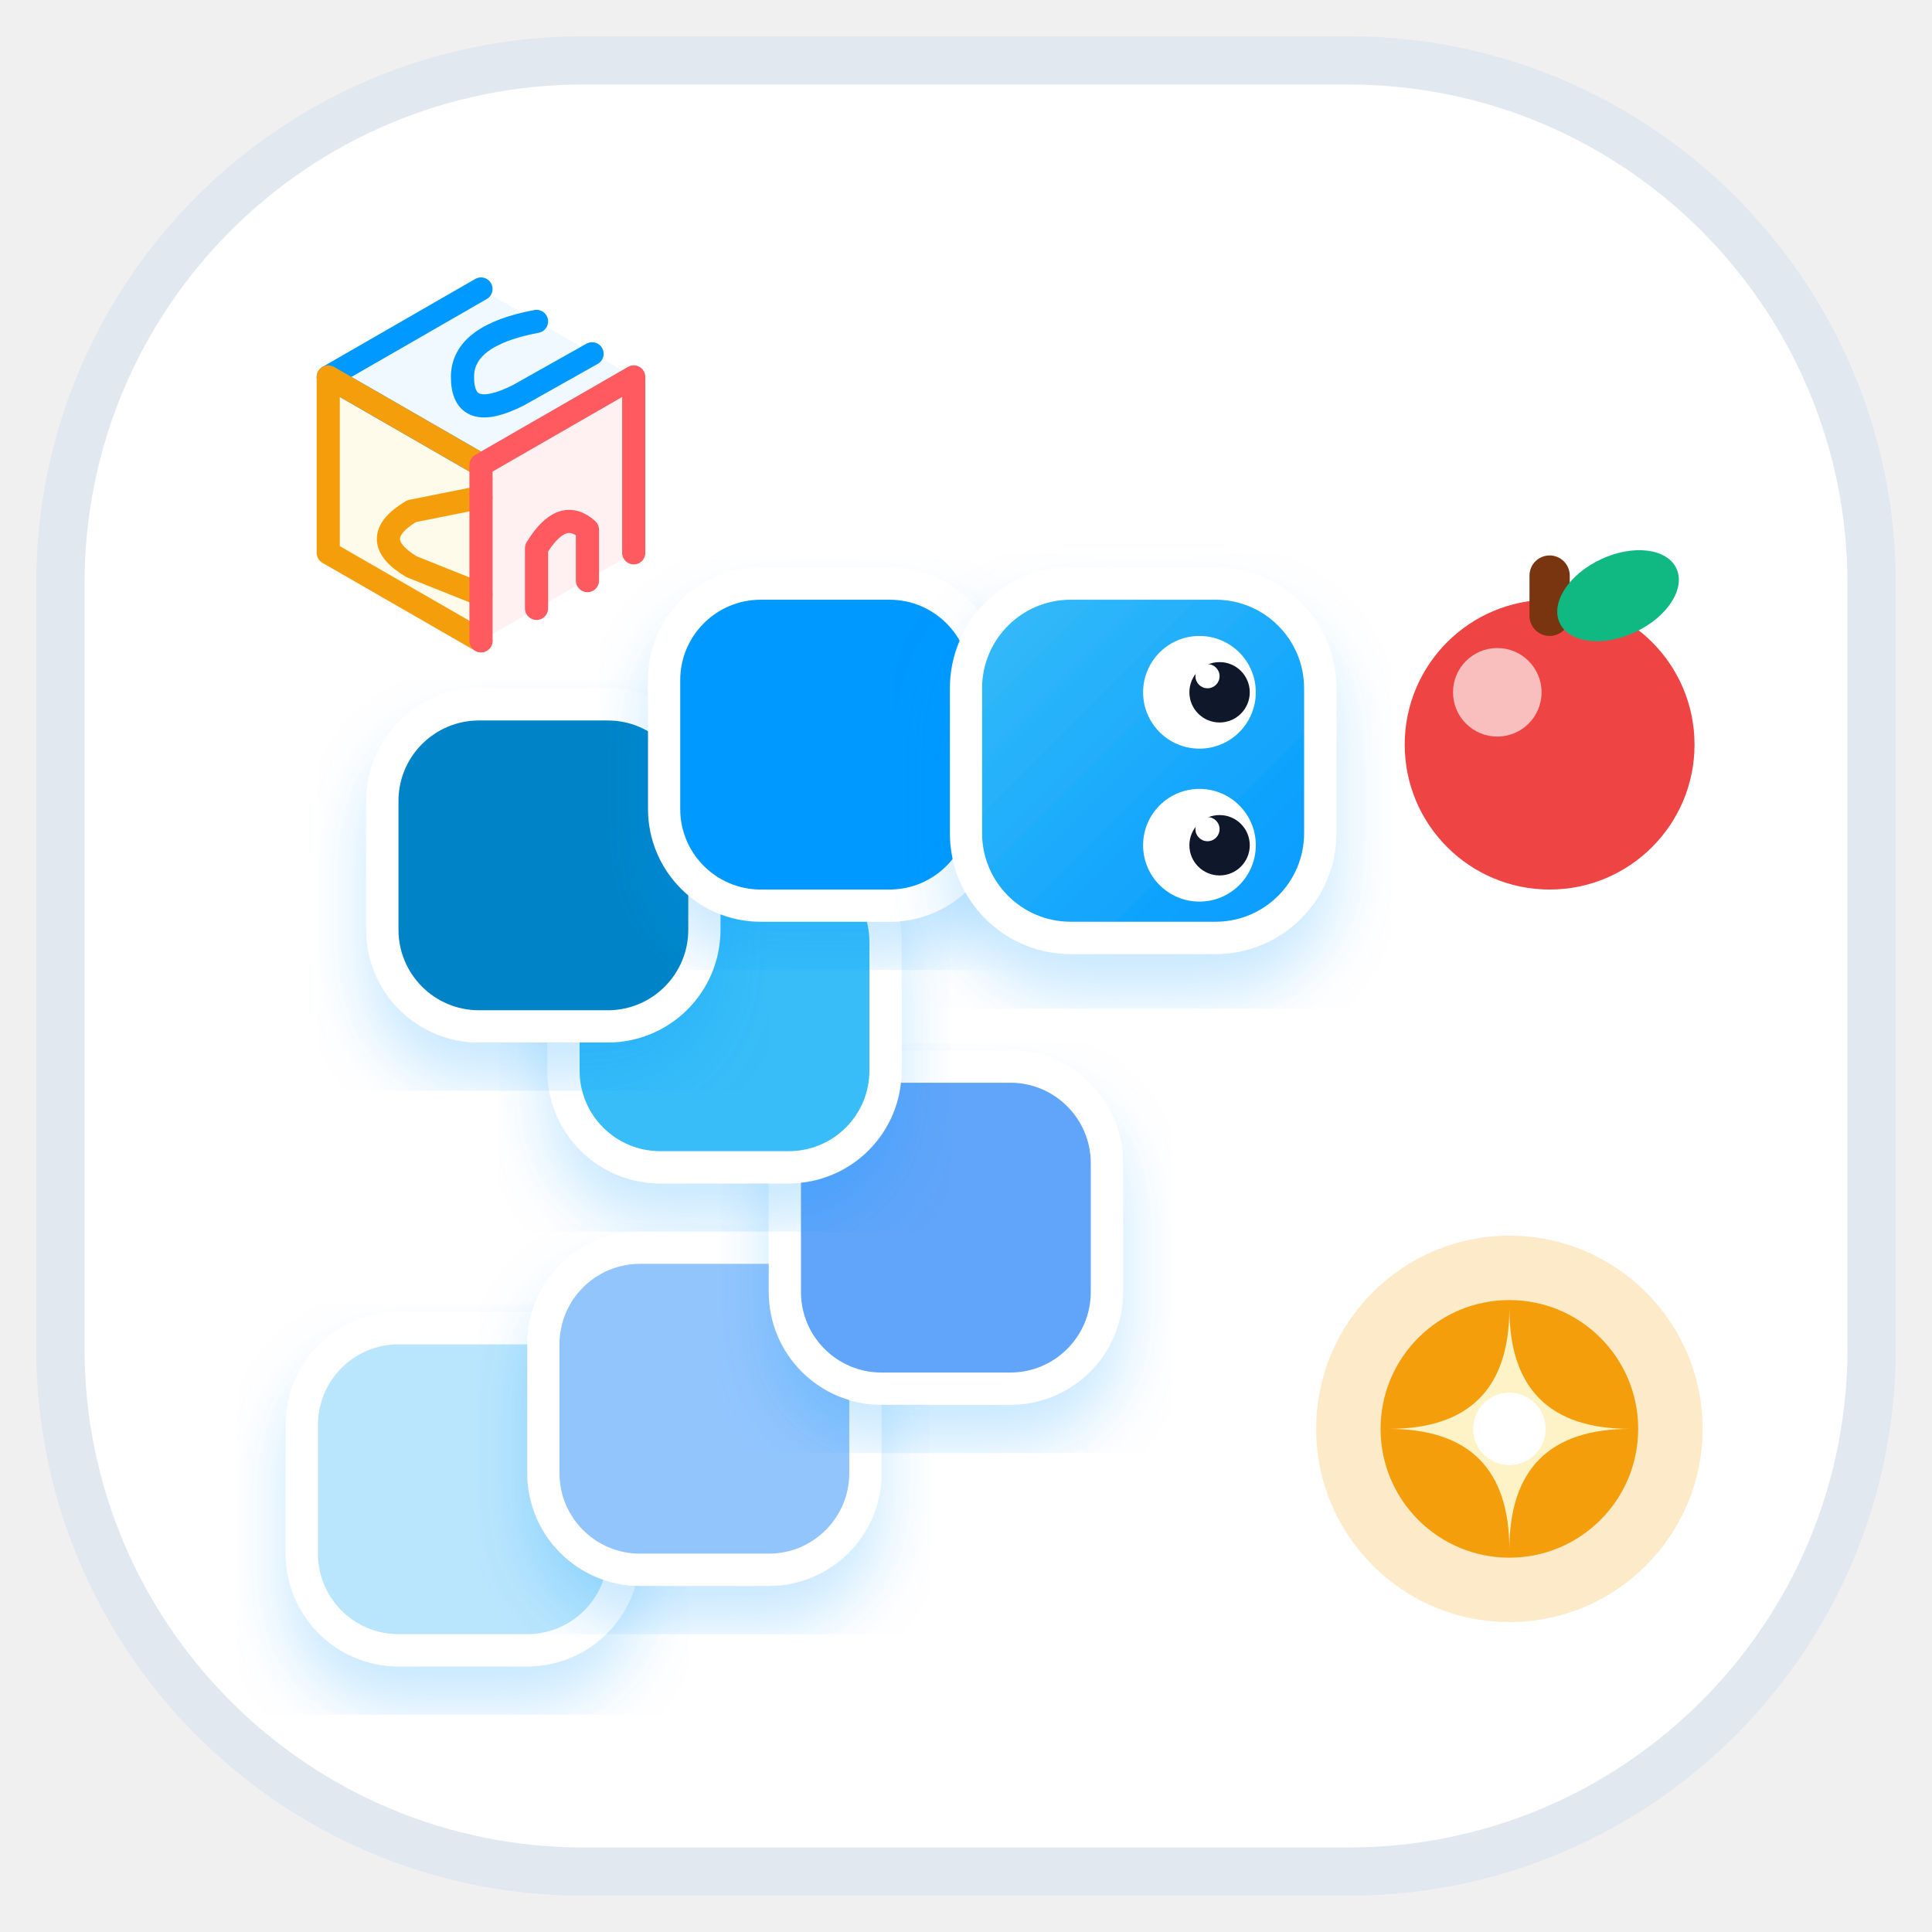
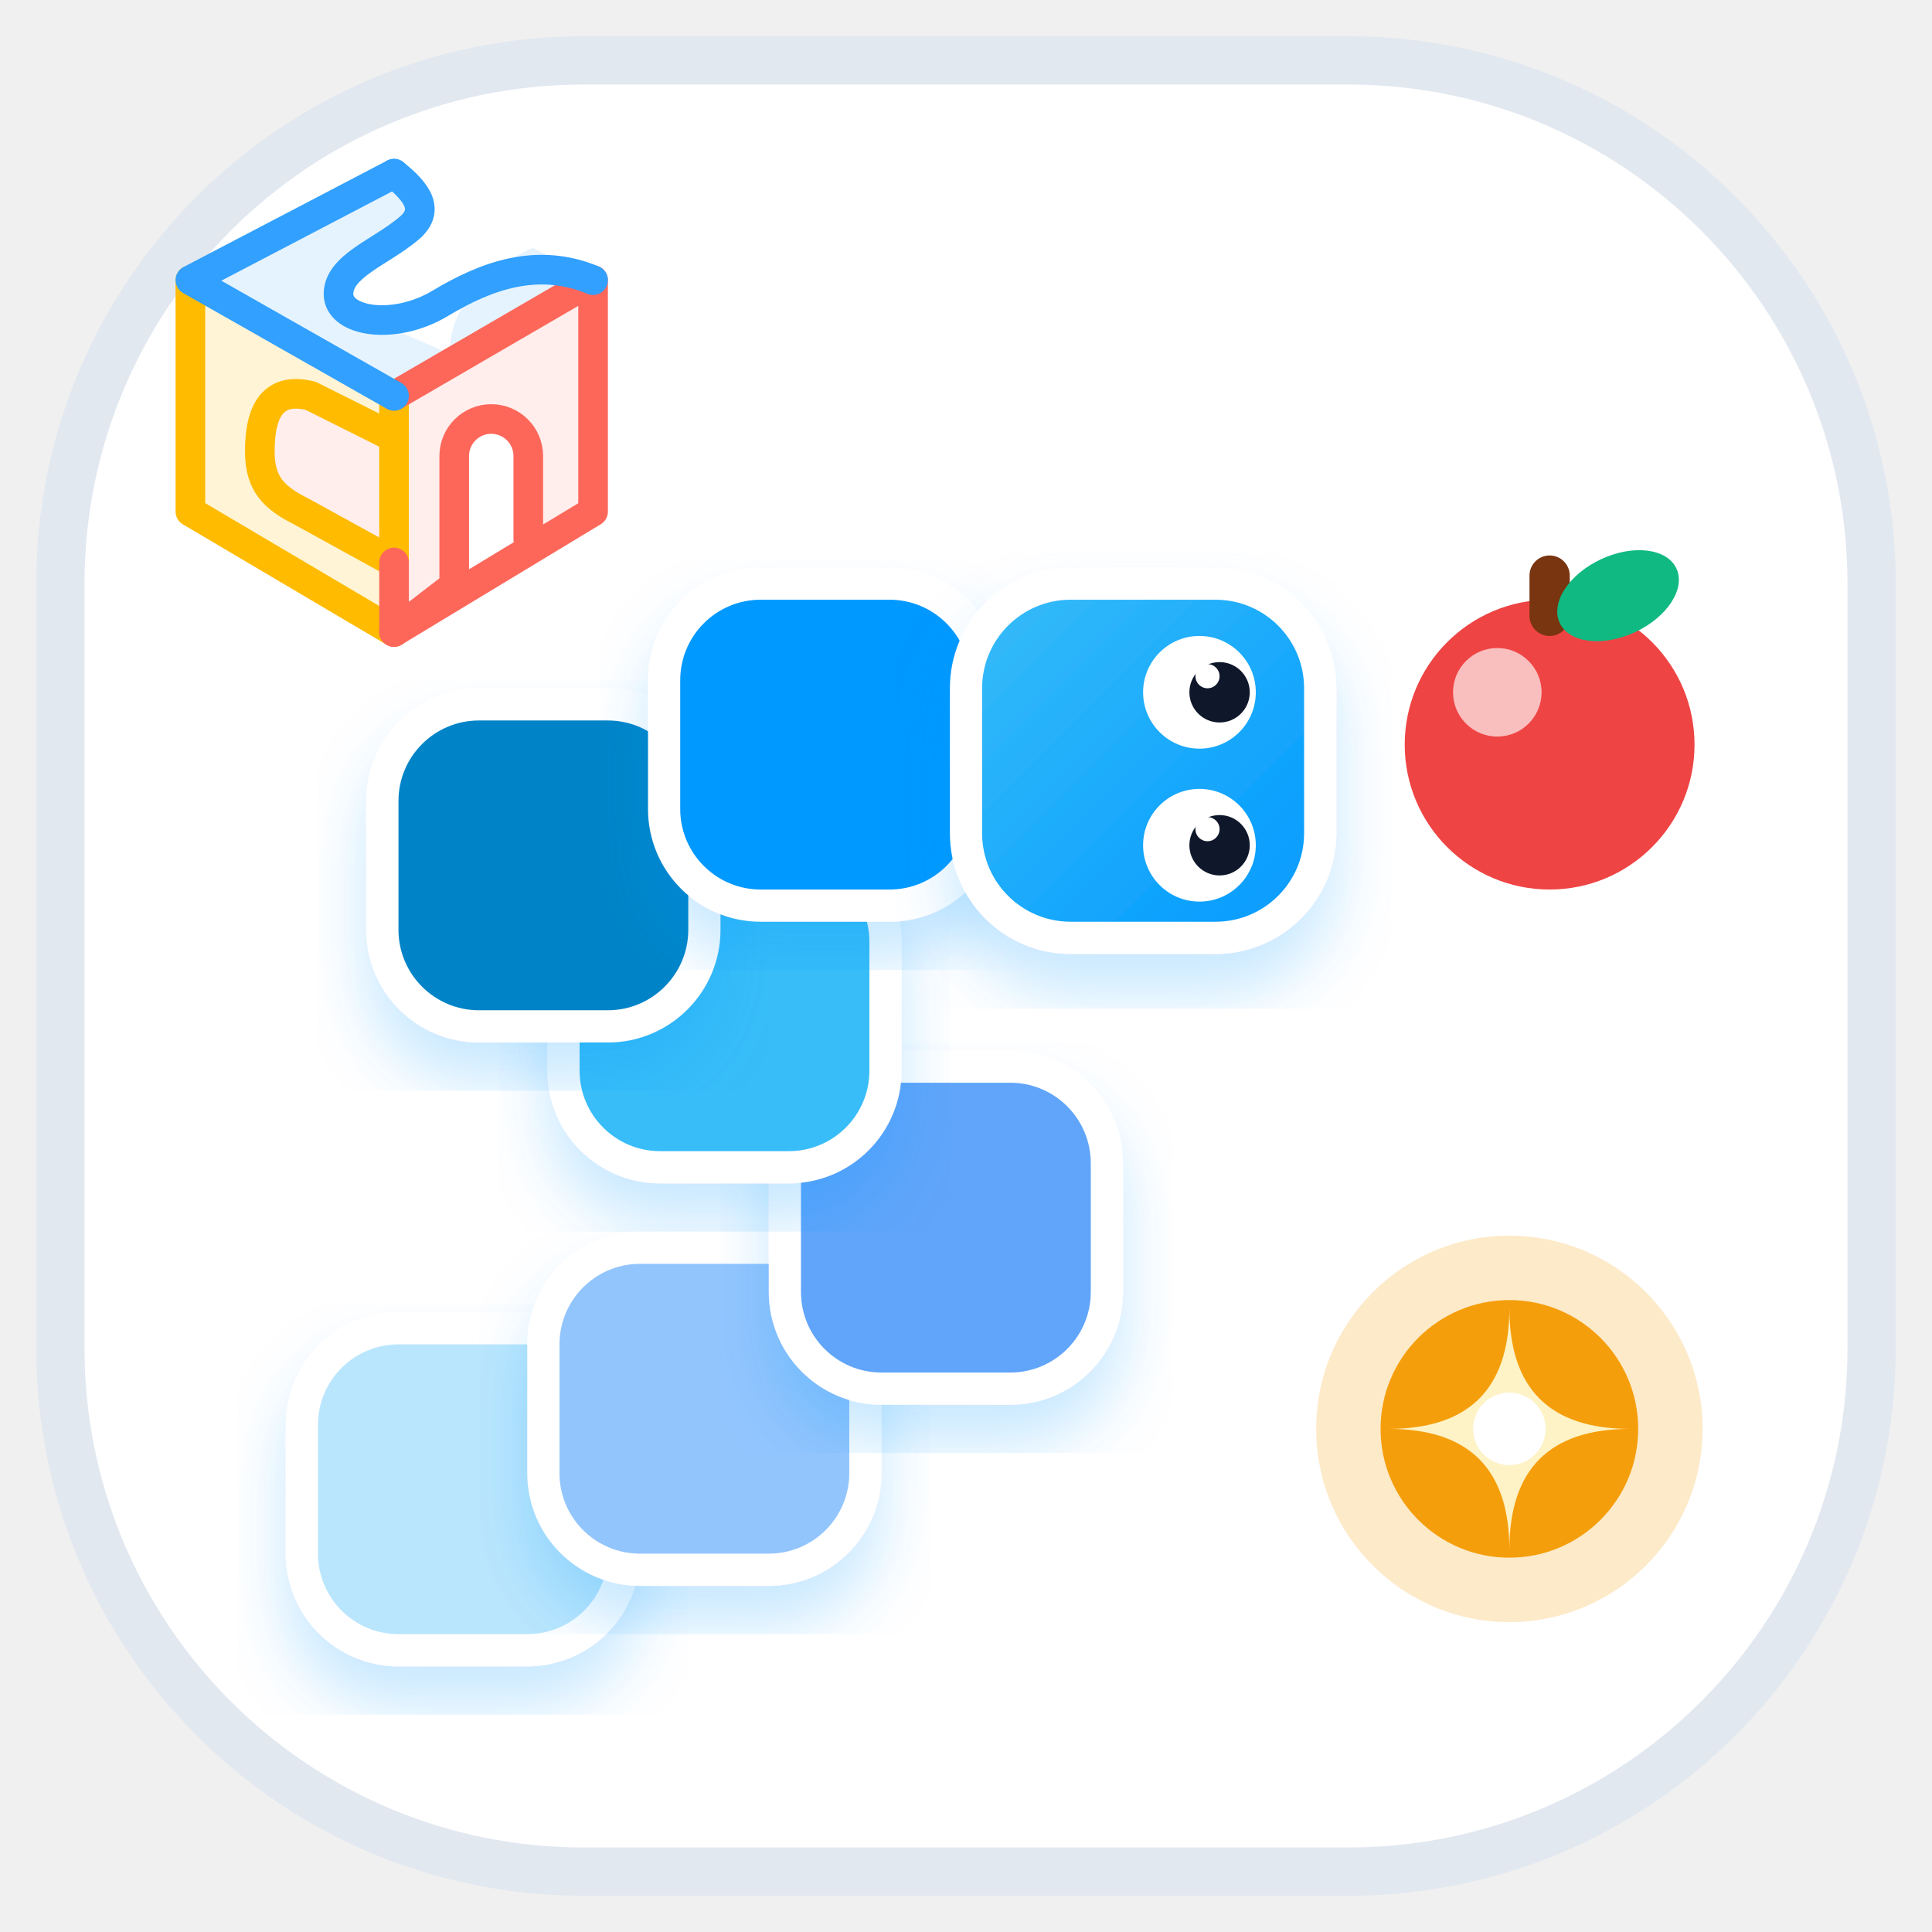
<svg xmlns="http://www.w3.org/2000/svg" viewBox="0 0 48 48" width="48" height="48" version="1.1">
  <defs>
    <linearGradient id="headGrad" x1="0%" y1="0%" x2="100%" y2="100%">
      <stop offset="0%" stop-color="#38BDF8" />
      <stop offset="100%" stop-color="#0099FF" />
    </linearGradient>
    <filter id="tileShadow" x="-20%" y="-20%" width="140%" height="140%">
      <feDropShadow dx="0" dy="1" stdDeviation="0.8" flood-color="#0099FF" flood-opacity="0.22" />
    </filter>
  </defs>
  <rect x="1.5" y="1.5" width="45" height="45" rx="13" fill="#FFFFFF" stroke="#E2E8F0" stroke-width="1.2" />
-   <g transform="translate(6.2, 5.8) scale(0.115)">
-     <path d="M 50 12 L 83 31 L 50 50 L 17 31 Z" fill="#F0F9FF" />
-     <path d="M 17 31 L 50 50 L 50 88 L 17 69 Z" fill="#FFFBEB" />
-     <path d="M 50 50 L 83 31 L 83 69 L 50 88 Z" fill="#FFF1F2" />
-     <path d="M 50 12 L 17 31 L 50 50" stroke="#0099FF" stroke-width="5" stroke-linecap="round" stroke-linejoin="round" fill="none" />
-     <path d="M 74 26 L 58 35 Q 46 41 46 31 Q 46 22 62 19" stroke="#0099FF" stroke-width="5" stroke-linecap="round" stroke-linejoin="round" fill="none" />
-     <path d="M 50 50 L 17 31 L 17 69 L 50 88" stroke="#F59E0B" stroke-width="5" stroke-linecap="round" stroke-linejoin="round" fill="none" />
-     <path d="M 50 57 L 35 60 Q 25 66 35 72 L 50 78" stroke="#F59E0B" stroke-width="5" stroke-linecap="round" stroke-linejoin="round" fill="none" />
-     <path d="M 50 88 L 50 50 L 83 31 L 83 69" stroke="#FF5A5F" stroke-width="5" stroke-linecap="round" stroke-linejoin="round" fill="none" />
-     <path d="M 62 81 L 62 68 Q 67.5 59 73 64 L 73 75" stroke="#FF5A5F" stroke-width="5" stroke-linecap="round" stroke-linejoin="round" fill="none" />
+   <g fill="none" transform="translate(4.5, 4.2) scale(0.23) translate(-15, -9)">
+     <polygon points="38,33.5 16,21 16,46 38,59" fill="#FFF4D5" />
+     <path d="M 38,38 L 29,33.5 C 25,32.5 23.5,35 23.5,39.5 C 23.5,43 25,44.5 28,46 L 38,51.5 Z" fill="#FFEEEC" />
+     <path fill-rule="evenodd" clip-rule="evenodd" d="M 38,33.5 L 59.5,21 L 59.5,46 L 38,59 Z M 44.5,56 L 44.5,40 A 4 4 0 0 1 52.5,40 L 52.5,49 Z" fill="#FFEEEC" />
+     <path d="M 38,9.5 L 16,21 L 38,33.5 L 44,29 C 39,26.5 33,25 33,22.5 C 33,19 38,17 40,15 C 41.5,13 41,11 38,9.5 Z M 44,29 L 59.5,21 L 53,17.5 C 47.5,20 44,24 44,29 Z" fill="#E5F3FF" />
+     <g stroke="#FFBB00" stroke-width="3.2" stroke-linecap="round" stroke-linejoin="round">
+       <polyline points="16,21 16,46 38,59" />
+       <line x1="38" y1="33.5" x2="38" y2="51.5" />
+       <path d="M 38,38 L 29,33.5 C 25,32.5 23.5,35 23.5,39.5 C 23.5,43 25,44.5 28,46 L 38,51.5" fill="none" />
+     </g>
+     <g stroke="#FD675A" stroke-width="3.2" stroke-linecap="round" stroke-linejoin="round">
+       <polyline points="38,33.5 59.5,21 59.5,46 38,59" />
+       <line x1="38" y1="51.5" x2="38" y2="59" />
+       <path d="M 38,59 L 44.5,54 L 44.5,40 A 4 4 0 0 1 52.5,40 L 52.5,49" fill="none" />
+     </g>
+     <g stroke="#31A0FE" stroke-width="3.2" stroke-linecap="round" stroke-linejoin="round">
+       <polyline points="38,9.5 16,21 38,33.5" />
+       <path d="M 38,9.5 C 40.5,11.5 42,13.5 39.5,15.5 C 36.5,18 32,19.5 32,22.5 C 32,25.5 38,26.5 43,23.5 C 48,20.5 53.5,18.5 59.5,21" fill="none" />
+     </g>
  </g>
  <rect x="7.5" y="33" width="8" height="8" rx="2.4" fill="#BAE6FD" stroke="#FFFFFF" stroke-width="0.8" filter="url(#tileShadow)" />
  <rect x="13.5" y="31" width="8" height="8" rx="2.4" fill="#93C5FD" stroke="#FFFFFF" stroke-width="0.8" filter="url(#tileShadow)" />
  <rect x="19.5" y="26.5" width="8" height="8" rx="2.4" fill="#60A5FA" stroke="#FFFFFF" stroke-width="0.8" filter="url(#tileShadow)" />
  <rect x="14" y="21" width="8" height="8" rx="2.4" fill="#38BDF8" stroke="#FFFFFF" stroke-width="0.8" filter="url(#tileShadow)" />
  <rect x="9.5" y="17.5" width="8" height="8" rx="2.4" fill="#0284C7" stroke="#FFFFFF" stroke-width="0.8" filter="url(#tileShadow)" />
  <rect x="16.5" y="14.5" width="8" height="8" rx="2.4" fill="#0099FF" stroke="#FFFFFF" stroke-width="0.8" filter="url(#tileShadow)" />
  <rect x="24" y="14.5" width="8.8" height="8.8" rx="2.6" fill="url(#headGrad)" stroke="#FFFFFF" stroke-width="0.8" filter="url(#tileShadow)" />
  <circle cx="29.8" cy="17.2" r="1.4" fill="#FFFFFF" />
  <circle cx="30.3" cy="17.2" r="0.75" fill="#0F172A" />
  <circle cx="30.0" cy="16.8" r="0.3" fill="#FFFFFF" />
  <circle cx="29.8" cy="21.0" r="1.4" fill="#FFFFFF" />
  <circle cx="30.3" cy="21.0" r="0.75" fill="#0F172A" />
  <circle cx="30.0" cy="20.6" r="0.3" fill="#FFFFFF" />
  <circle cx="38.5" cy="18.5" r="3.6" fill="#EF4444" />
  <circle cx="37.2" cy="17.2" r="1.1" fill="#FFFFFF" opacity="0.65" />
  <rect x="38.0" y="13.8" width="1.0" height="2.0" rx="0.5" fill="#78350F" />
  <ellipse cx="40.2" cy="14.8" rx="1.6" ry="1.0" transform="rotate(-25 40.2 14.8)" fill="#10B981" />
  <circle cx="37.5" cy="35.5" r="4.8" fill="#F59E0B" opacity="0.22" />
  <circle cx="37.5" cy="35.5" r="3.2" fill="#F59E0B" />
  <path d="M 37.5 32.5 Q 37.5 35.5 40.5 35.5 Q 37.5 35.5 37.5 38.5 Q 37.5 35.5 34.5 35.5 Q 37.5 35.5 37.5 32.5 Z" fill="#FEF3C7" />
  <circle cx="37.5" cy="35.5" r="0.9" fill="#FFFFFF" />
</svg>
